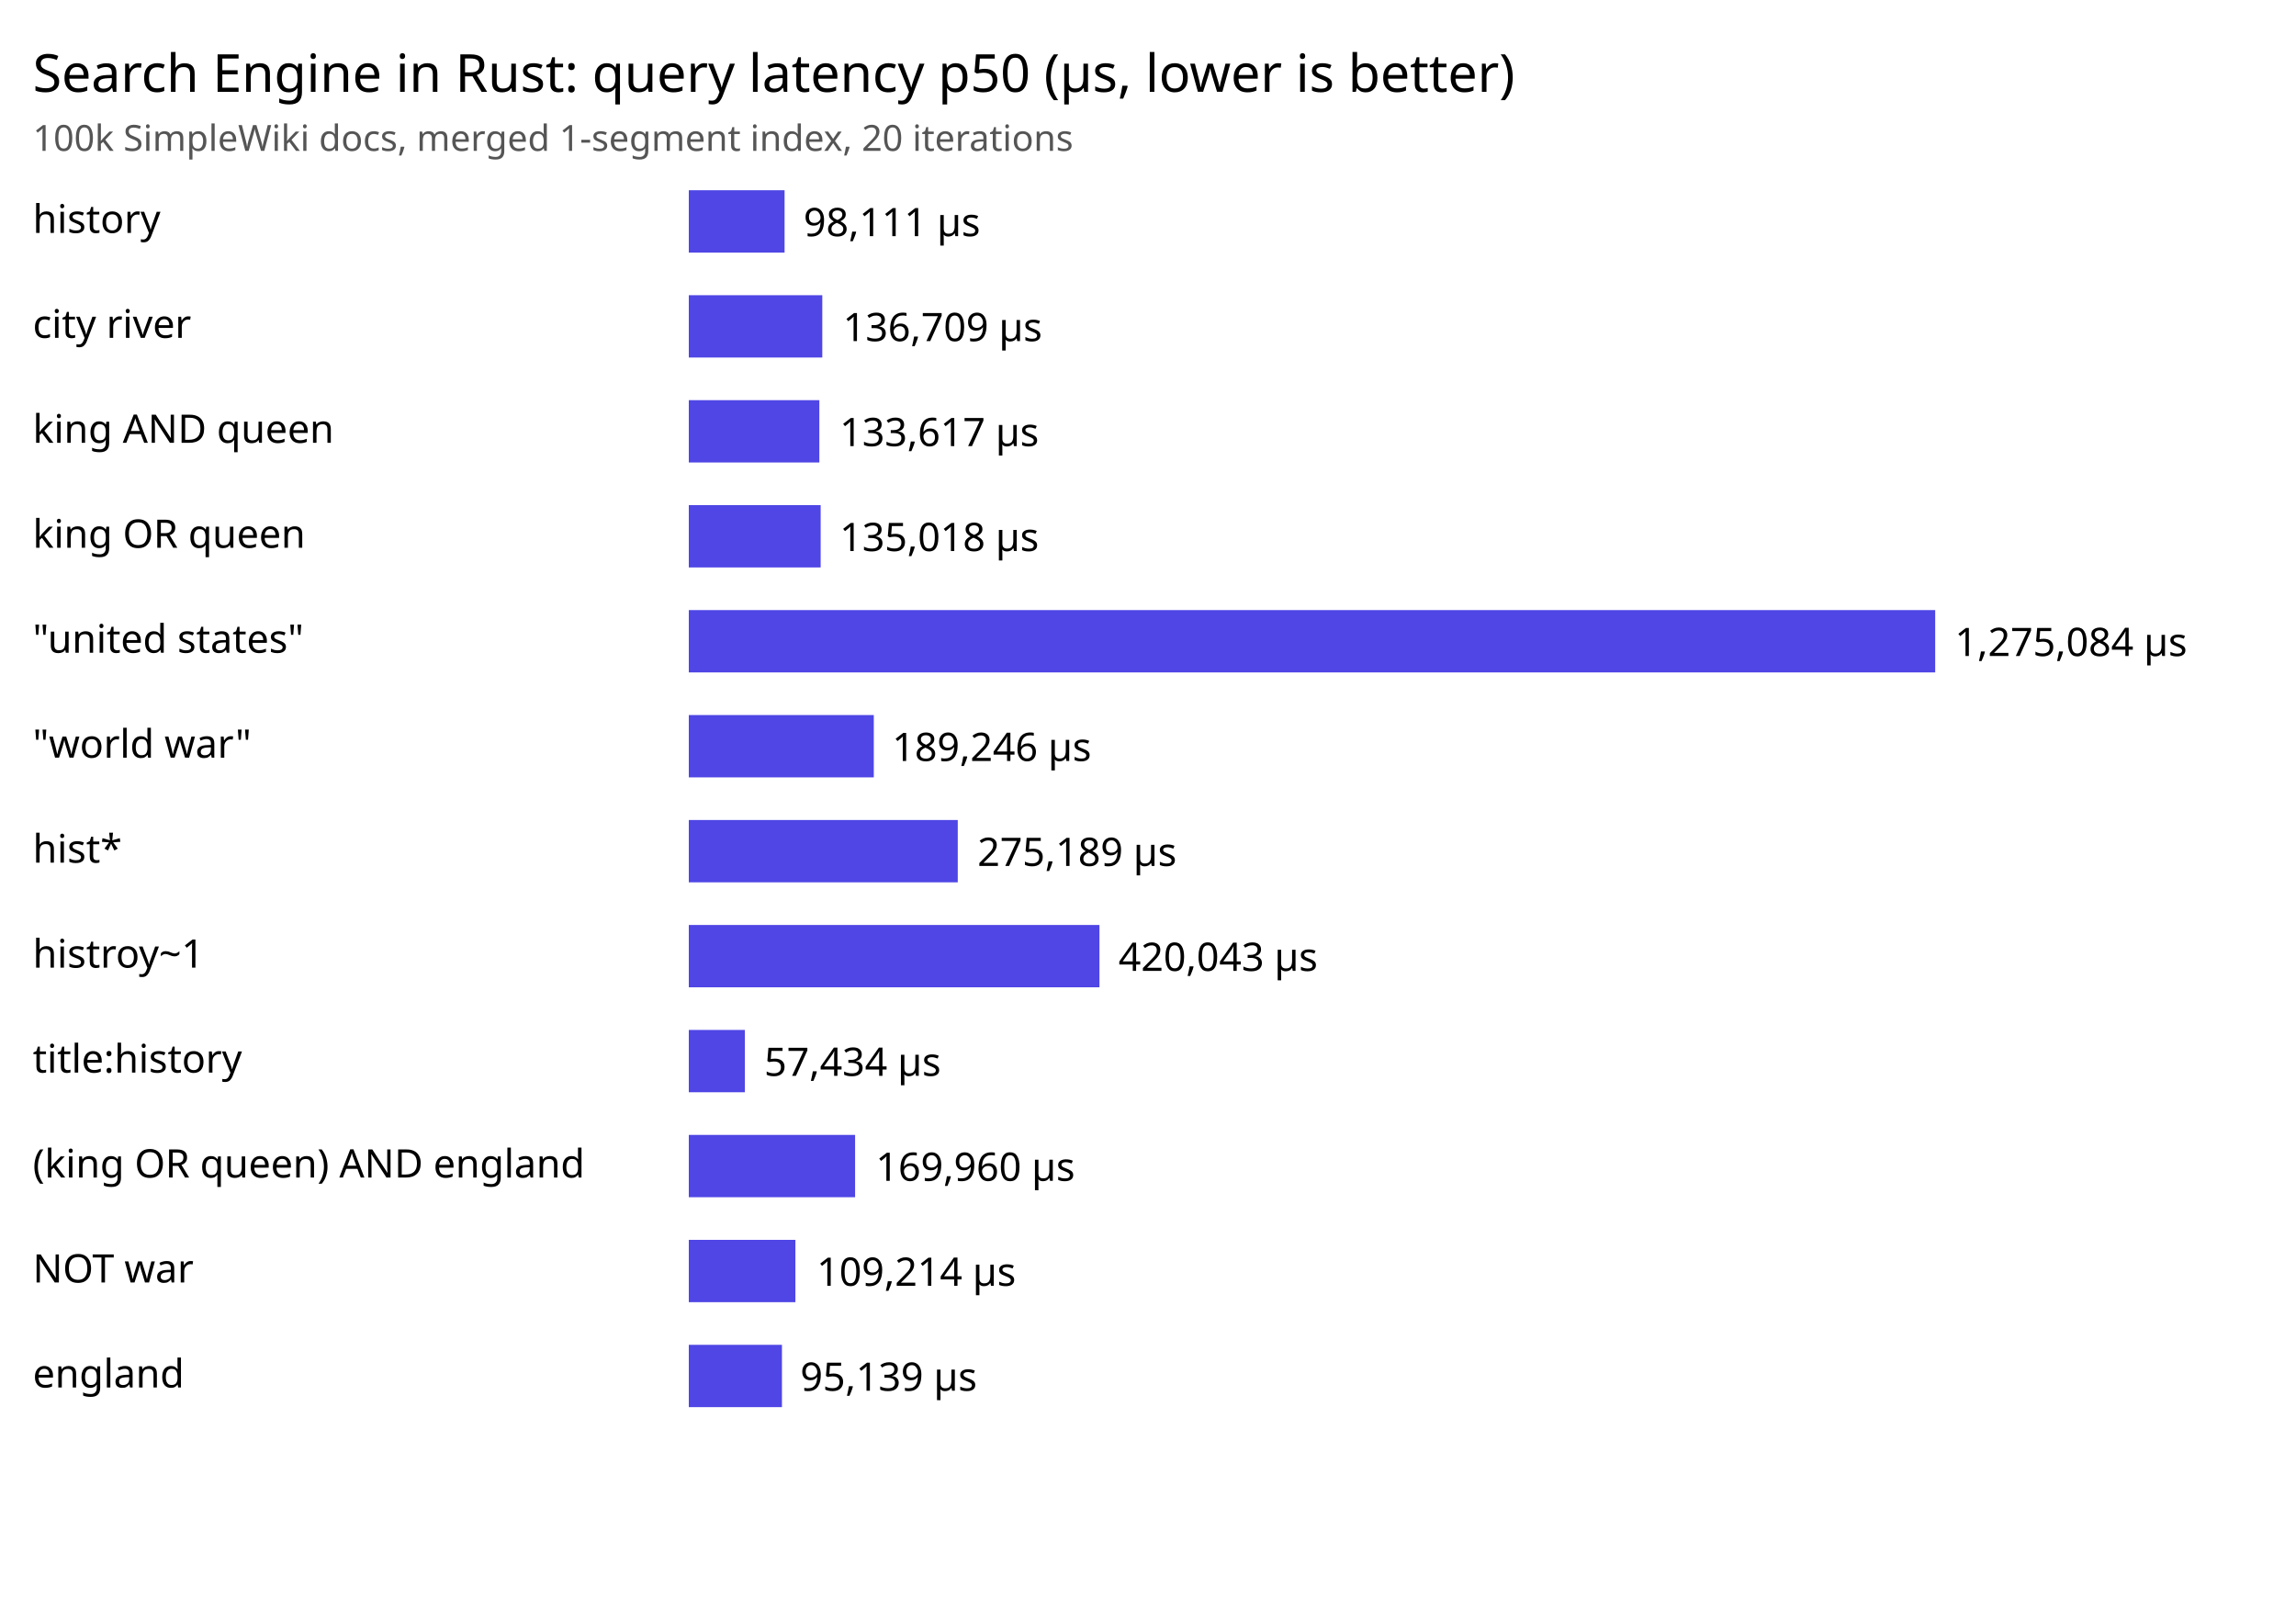
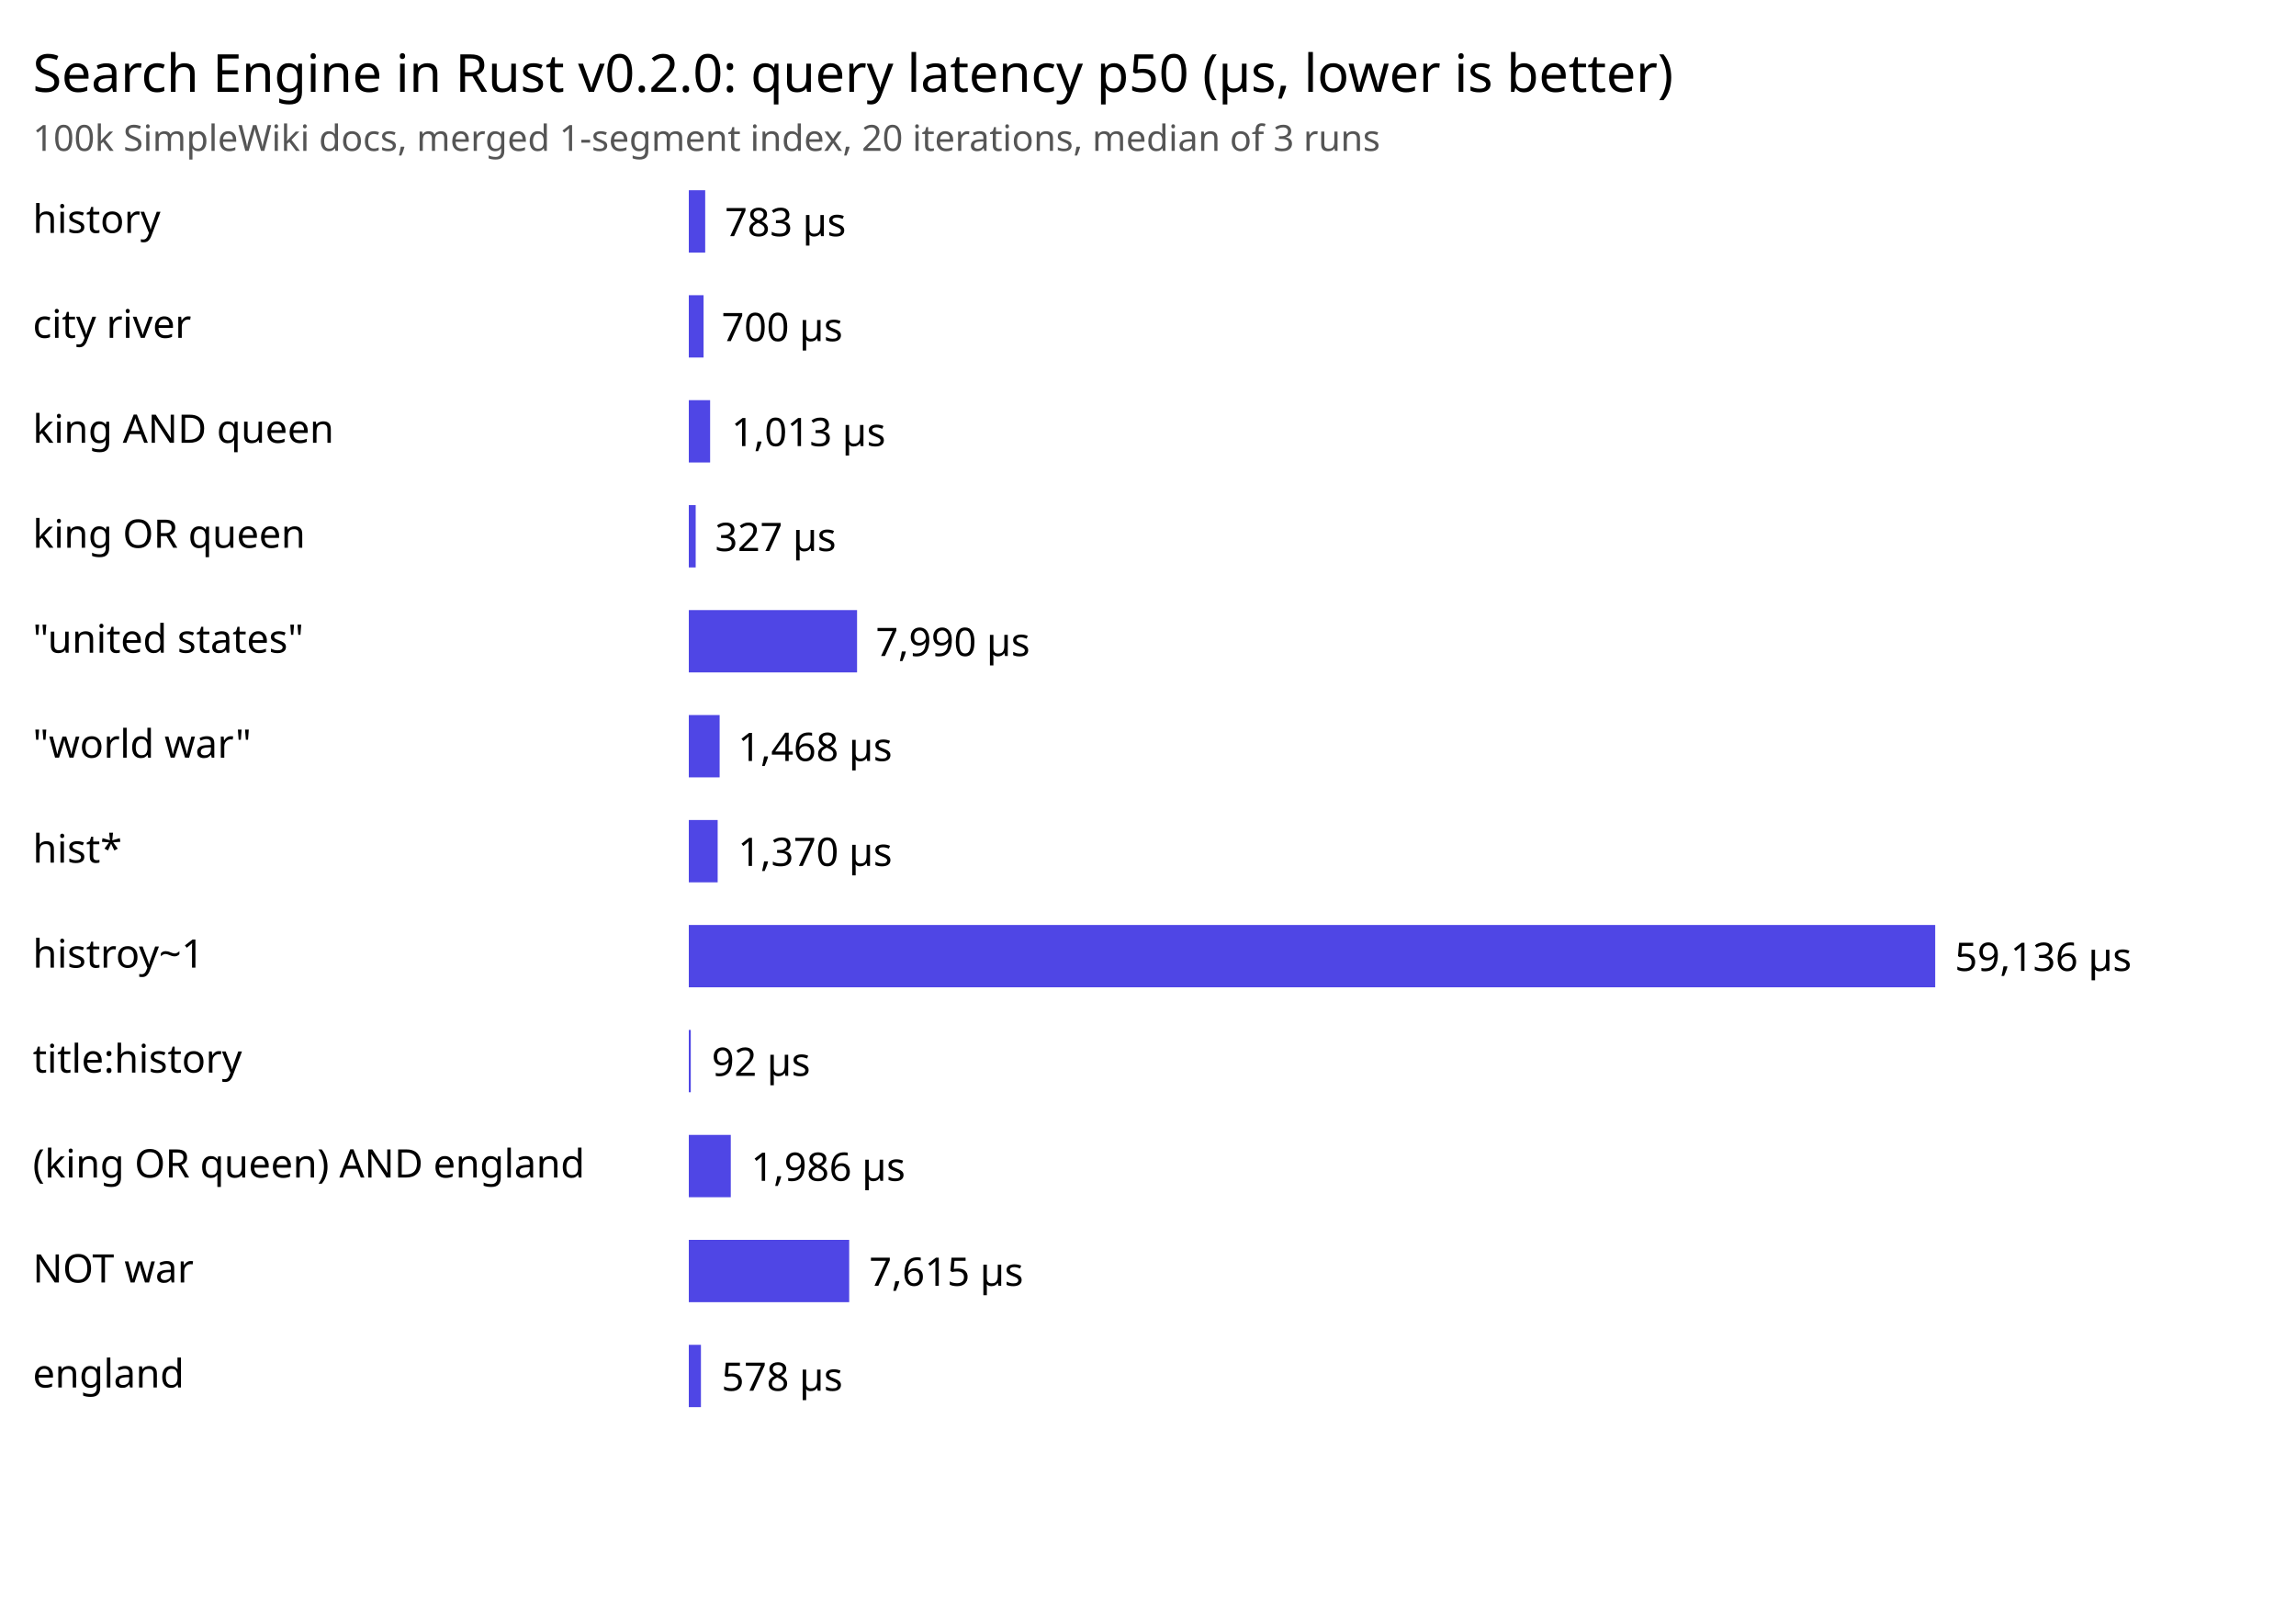
<svg xmlns="http://www.w3.org/2000/svg" width="700" height="494">
-   <text x="10" y="28" font-size="16" font-family="sans-serif">Search Engine in Rust: query latency p50 (µs, lower is better)</text>
-   <text x="10" y="46" font-size="11" font-family="sans-serif" fill="#555">100k SimpleWiki docs, merged 1-segment index, 20 iterations</text>
+   <text x="10" y="28" font-size="16" font-family="sans-serif">Search Engine in Rust v0.2.0: query latency p50 (µs, lower is better)</text>
+   <text x="10" y="46" font-size="11" font-family="sans-serif" fill="#555">100k SimpleWiki docs, merged 1-segment index, 20 iterations, median of 3 runs</text>
  <text x="10" y="71" font-size="12" font-family="sans-serif">history</text>
-   <rect x="210" y="58" width="29.2" height="19" fill="#4f46e5" />
-   <text x="245" y="72" font-size="12" font-family="sans-serif">98,111 µs</text>
+   <rect x="210" y="58" width="5.0" height="19" fill="#4f46e5" />
+   <text x="221" y="72" font-size="12" font-family="sans-serif">783 µs</text>
  <text x="10" y="103" font-size="12" font-family="sans-serif">city river</text>
-   <rect x="210" y="90" width="40.7" height="19" fill="#4f46e5" />
-   <text x="257" y="104" font-size="12" font-family="sans-serif">136,709 µs</text>
+   <rect x="210" y="90" width="4.5" height="19" fill="#4f46e5" />
+   <text x="220" y="104" font-size="12" font-family="sans-serif">700 µs</text>
  <text x="10" y="135" font-size="12" font-family="sans-serif">king AND queen</text>
-   <rect x="210" y="122" width="39.8" height="19" fill="#4f46e5" />
-   <text x="256" y="136" font-size="12" font-family="sans-serif">133,617 µs</text>
+   <rect x="210" y="122" width="6.5" height="19" fill="#4f46e5" />
+   <text x="223" y="136" font-size="12" font-family="sans-serif">1,013 µs</text>
  <text x="10" y="167" font-size="12" font-family="sans-serif">king OR queen</text>
-   <rect x="210" y="154" width="40.2" height="19" fill="#4f46e5" />
-   <text x="256" y="168" font-size="12" font-family="sans-serif">135,018 µs</text>
+   <rect x="210" y="154" width="2.1" height="19" fill="#4f46e5" />
+   <text x="218" y="168" font-size="12" font-family="sans-serif">327 µs</text>
  <text x="10" y="199" font-size="12" font-family="sans-serif">"united states"</text>
-   <rect x="210" y="186" width="380.0" height="19" fill="#4f46e5" />
-   <text x="596" y="200" font-size="12" font-family="sans-serif">1,275,084 µs</text>
+   <rect x="210" y="186" width="51.3" height="19" fill="#4f46e5" />
+   <text x="267" y="200" font-size="12" font-family="sans-serif">7,990 µs</text>
  <text x="10" y="231" font-size="12" font-family="sans-serif">"world war"</text>
-   <rect x="210" y="218" width="56.4" height="19" fill="#4f46e5" />
-   <text x="272" y="232" font-size="12" font-family="sans-serif">189,246 µs</text>
+   <rect x="210" y="218" width="9.4" height="19" fill="#4f46e5" />
+   <text x="225" y="232" font-size="12" font-family="sans-serif">1,468 µs</text>
  <text x="10" y="263" font-size="12" font-family="sans-serif">hist*</text>
-   <rect x="210" y="250" width="82.0" height="19" fill="#4f46e5" />
-   <text x="298" y="264" font-size="12" font-family="sans-serif">275,189 µs</text>
+   <rect x="210" y="250" width="8.8" height="19" fill="#4f46e5" />
+   <text x="225" y="264" font-size="12" font-family="sans-serif">1,370 µs</text>
  <text x="10" y="295" font-size="12" font-family="sans-serif">histroy~1</text>
-   <rect x="210" y="282" width="125.2" height="19" fill="#4f46e5" />
-   <text x="341" y="296" font-size="12" font-family="sans-serif">420,043 µs</text>
+   <rect x="210" y="282" width="380.0" height="19" fill="#4f46e5" />
+   <text x="596" y="296" font-size="12" font-family="sans-serif">59,136 µs</text>
  <text x="10" y="327" font-size="12" font-family="sans-serif">title:history</text>
-   <rect x="210" y="314" width="17.1" height="19" fill="#4f46e5" />
-   <text x="233" y="328" font-size="12" font-family="sans-serif">57,434 µs</text>
+   <rect x="210" y="314" width="0.6" height="19" fill="#4f46e5" />
+   <text x="217" y="328" font-size="12" font-family="sans-serif">92 µs</text>
  <text x="10" y="359" font-size="12" font-family="sans-serif">(king OR queen) AND england</text>
-   <rect x="210" y="346" width="50.7" height="19" fill="#4f46e5" />
-   <text x="267" y="360" font-size="12" font-family="sans-serif">169,960 µs</text>
+   <rect x="210" y="346" width="12.8" height="19" fill="#4f46e5" />
+   <text x="229" y="360" font-size="12" font-family="sans-serif">1,986 µs</text>
  <text x="10" y="391" font-size="12" font-family="sans-serif">NOT war</text>
-   <rect x="210" y="378" width="32.5" height="19" fill="#4f46e5" />
-   <text x="249" y="392" font-size="12" font-family="sans-serif">109,214 µs</text>
+   <rect x="210" y="378" width="48.9" height="19" fill="#4f46e5" />
+   <text x="265" y="392" font-size="12" font-family="sans-serif">7,615 µs</text>
  <text x="10" y="423" font-size="12" font-family="sans-serif">england</text>
-   <rect x="210" y="410" width="28.4" height="19" fill="#4f46e5" />
-   <text x="244" y="424" font-size="12" font-family="sans-serif">95,139 µs</text>
+   <rect x="210" y="410" width="3.7" height="19" fill="#4f46e5" />
+   <text x="220" y="424" font-size="12" font-family="sans-serif">578 µs</text>
</svg>
